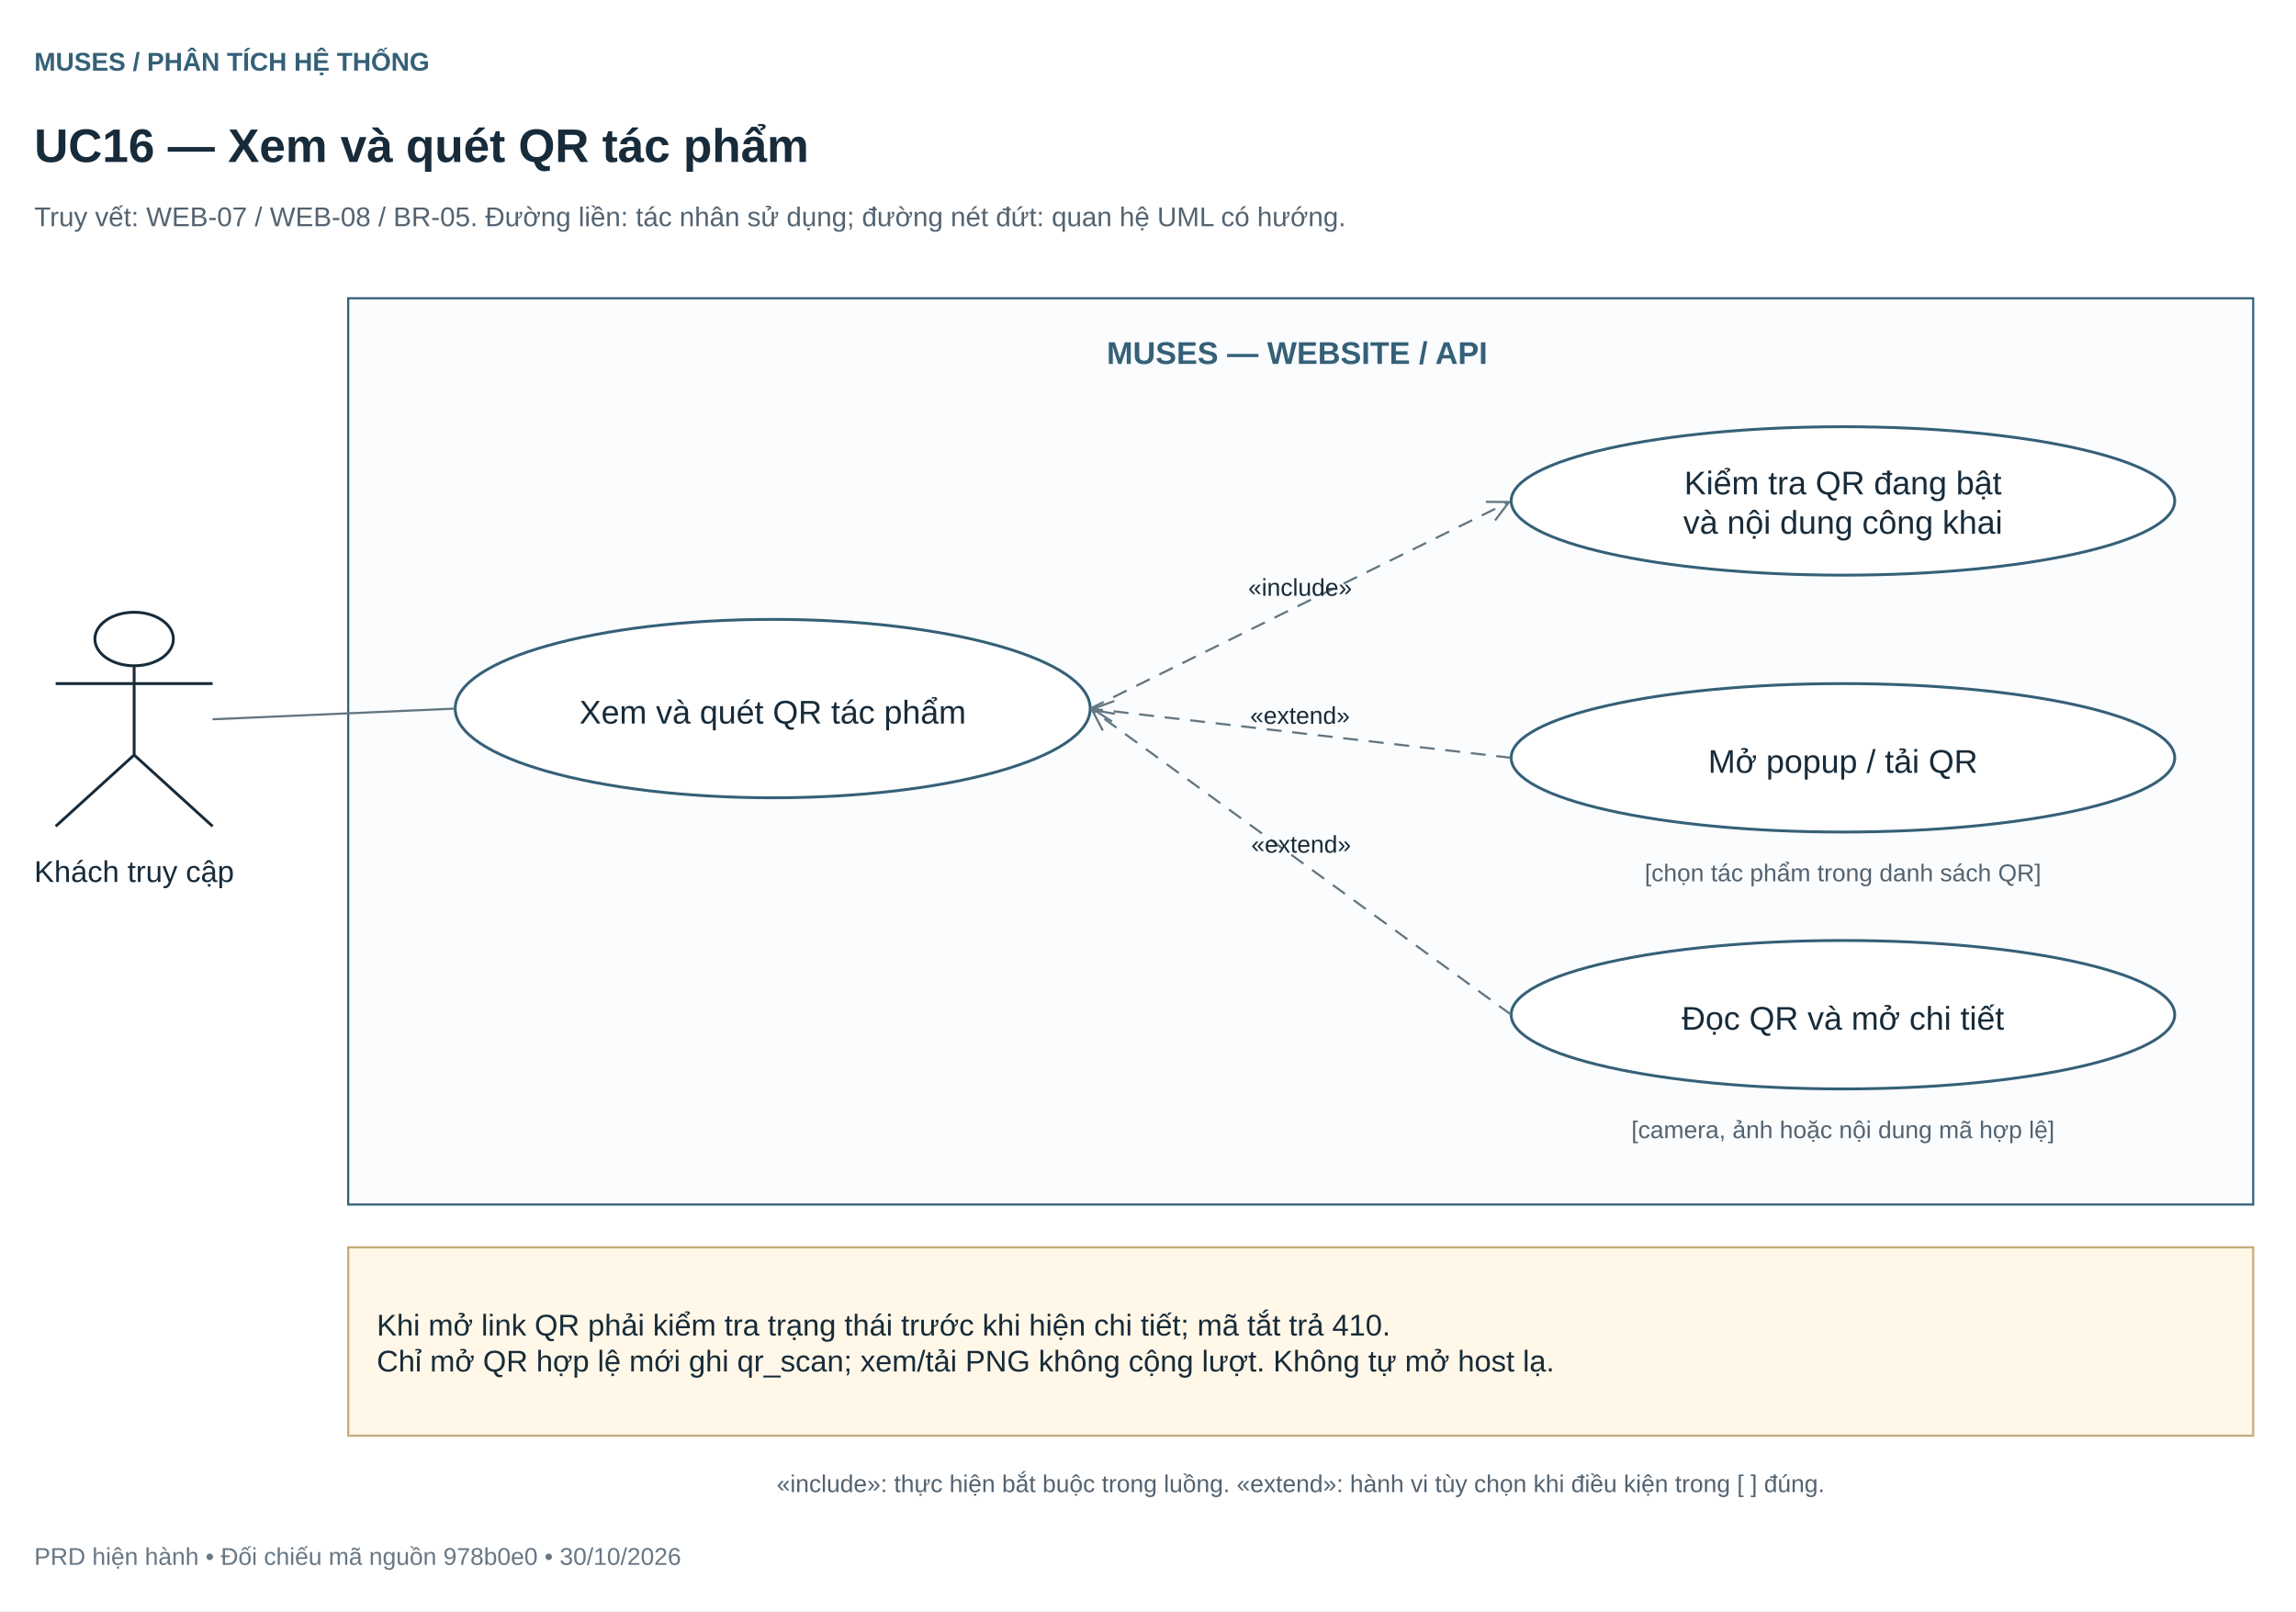
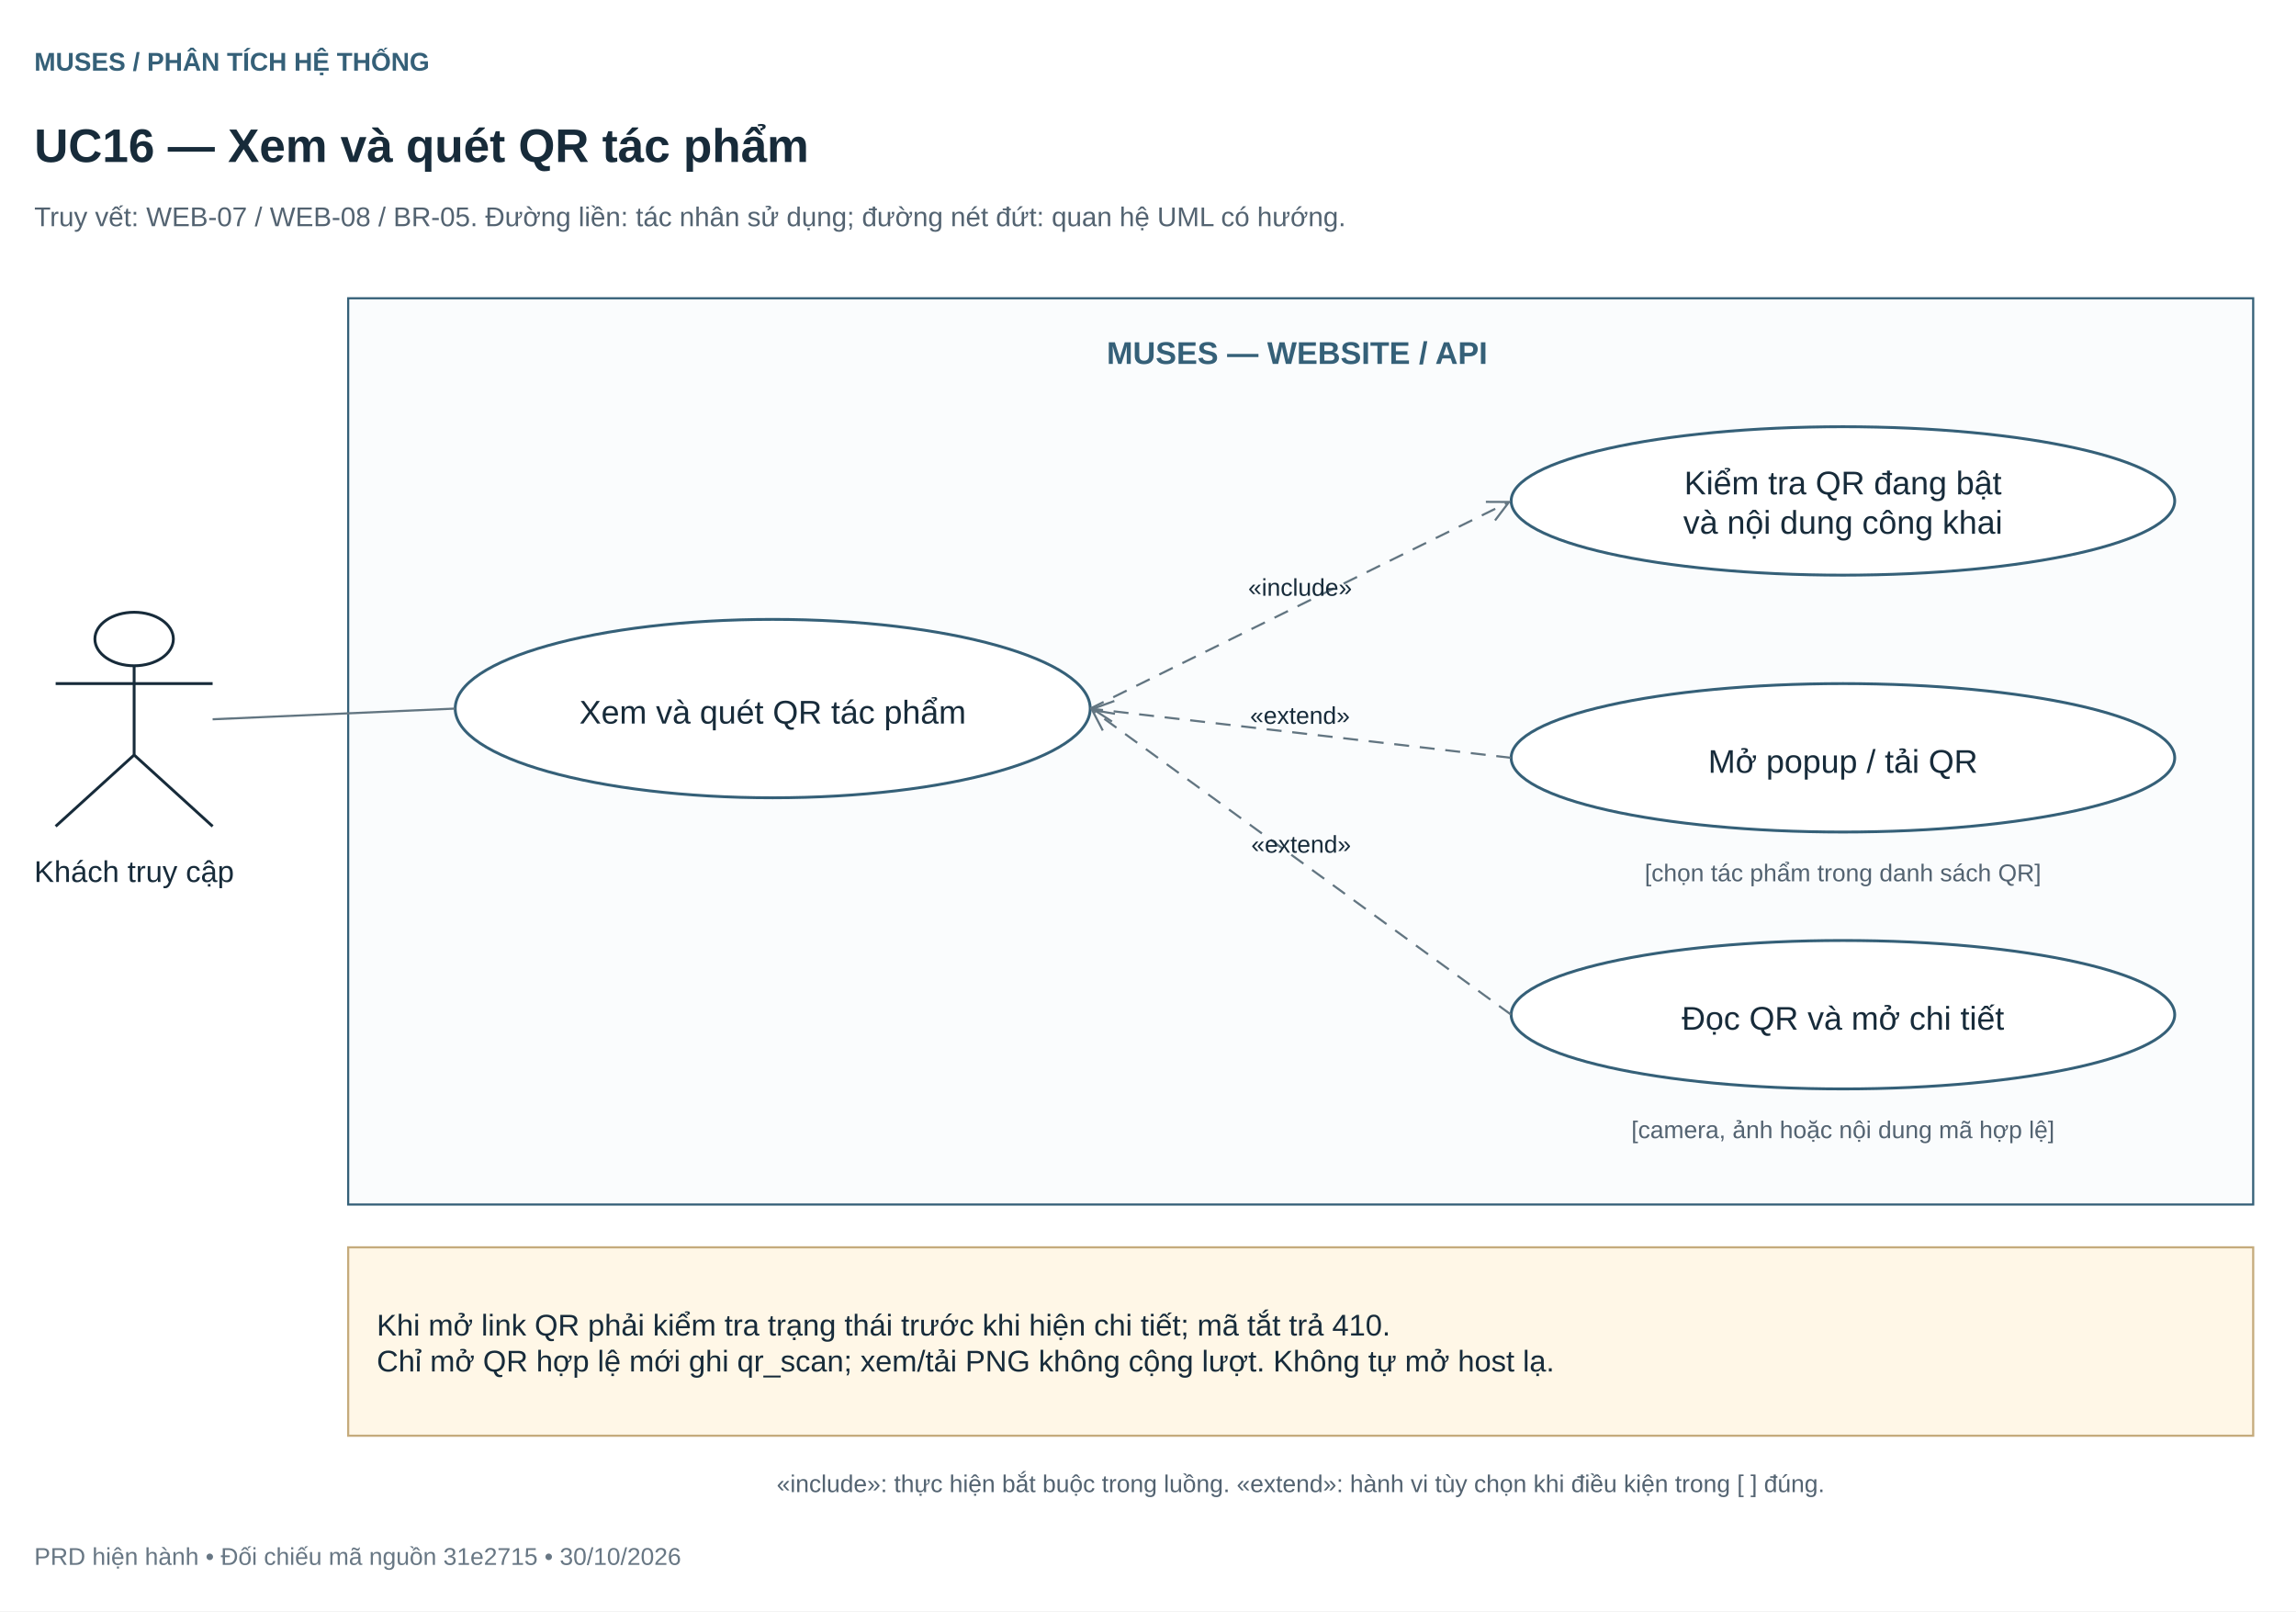
<svg xmlns="http://www.w3.org/2000/svg" style="background: #ffffff; background-color: light-dark(#ffffff, #121212);" version="1.1" width="1609px" height="1129px" viewBox="0 0 1609 1129">
  <defs>
    <clipPath id="mx-clip-22-22-1564-39-0">
      <rect x="22" y="22" width="1564" height="39" />
    </clipPath>
    <clipPath id="mx-clip-22-66-1564-64-0">
      <rect x="22" y="66" width="1564" height="64" />
    </clipPath>
    <clipPath id="mx-clip-22-130-1564-40-0">
      <rect x="22" y="130" width="1564" height="40" />
    </clipPath>
    <clipPath id="mx-clip-22-1071-1564-36-0">
      <rect x="22" y="1071" width="1564" height="36" />
    </clipPath>
    <clipPath id="mx-clip-272-222-1274-46-0">
      <rect x="272" y="222" width="1274" height="46" />
    </clipPath>
    <clipPath id="mx-clip-1057-588-469-44-0">
      <rect x="1057" y="588" width="469" height="44" />
    </clipPath>
    <clipPath id="mx-clip-1057-768-469-44-0">
      <rect x="1057" y="768" width="469" height="44" />
    </clipPath>
    <clipPath id="mx-clip-242-1019-1339-38-0">
      <rect x="242" y="1019" width="1339" height="38" />
    </clipPath>
  </defs>
  <rect fill="#ffffff" width="100%" height="100%" x="0" y="0" style="fill: light-dark(rgb(255, 255, 255), rgb(18, 18, 18));" />
  <g>
    <g data-cell-id="0">
      <g data-cell-id="1">
        <g data-cell-id="n2">
          <g>
            <rect x="24" y="24" width="1560" height="35" fill="none" stroke="none" pointer-events="all" />
          </g>
          <g>
            <g fill="#356078" font-family="Arial" font-weight="bold" text-anchor="start" font-size="18px" clip-path="url(#mx-clip-22-22-1564-39-0)" style="fill: light-dark(rgb(53, 96, 120), rgb(131, 168, 189));">
              <g transform="translate(24,49.5) scale(1)">
                <text>
                  <tspan>MUSES  /  PHÂN TÍCH HỆ THỐNG</tspan>
                </text>
              </g>
            </g>
          </g>
        </g>
        <g data-cell-id="n3">
          <g>
            <rect x="24" y="68" width="1560" height="60" fill="none" stroke="none" pointer-events="all" />
          </g>
          <g>
            <g fill="#172B3A" font-family="Arial" font-weight="bold" text-anchor="start" font-size="33px" clip-path="url(#mx-clip-22-66-1564-64-0)" style="fill: light-dark(rgb(23, 43, 58), rgb(188, 205, 218));">
              <g transform="translate(24,113.5) scale(1)">
                <text>
                  <tspan>UC16 — Xem và quét QR tác phẩm</tspan>
                </text>
              </g>
            </g>
          </g>
        </g>
        <g data-cell-id="n4">
          <g>
            <rect x="24" y="132" width="1560" height="36" fill="none" stroke="none" pointer-events="all" />
          </g>
          <g>
            <g fill="#536371" font-family="Arial" text-anchor="start" font-size="19px" clip-path="url(#mx-clip-22-130-1564-40-0)" style="fill: light-dark(rgb(83, 99, 113), rgb(142, 156, 168));">
              <g transform="translate(24,158.5) scale(1)">
                <text>
                  <tspan>Truy vết: WEB-07 / WEB-08 / BR-05. Đường liền: tác nhân sử dụng; đường nét đứt: quan hệ UML có hướng.</tspan>
                </text>
              </g>
            </g>
          </g>
        </g>
        <g data-cell-id="n5">
          <g>
            <rect x="24" y="1073" width="1560" height="32" fill="none" stroke="none" pointer-events="all" />
          </g>
          <g>
            <g fill="#687784" font-family="Arial" text-anchor="start" font-size="17px" clip-path="url(#mx-clip-22-1071-1564-36-0)" style="fill: light-dark(rgb(104, 119, 132), rgb(126, 139, 150));">
              <g transform="translate(24,1096.5) scale(1)">
                <text>
-                   <tspan>PRD hiện hành • Đối chiếu mã nguồn 978b0e0 • 30/10/2026</tspan>
+                   <tspan>PRD hiện hành • Đối chiếu mã nguồn 31e2715 • 30/10/2026</tspan>
                </text>
              </g>
            </g>
          </g>
        </g>
        <g data-cell-id="n6">
          <g>
            <rect x="244" y="209" width="1335" height="635" fill="#fafcfd" stroke="#356078" stroke-width="1.5" pointer-events="all" style="fill: light-dark(rgb(250, 252, 253), rgb(19, 21, 21)); stroke: light-dark(rgb(53, 96, 120), rgb(131, 168, 189));" />
          </g>
        </g>
        <g data-cell-id="n7">
          <g>
            <rect x="274" y="224" width="1270" height="42" fill="none" stroke="none" pointer-events="all" />
          </g>
          <g>
            <g fill="#356078" font-family="Arial" font-weight="bold" text-anchor="middle" font-size="22px" clip-path="url(#mx-clip-272-222-1274-46-0)" style="fill: light-dark(rgb(53, 96, 120), rgb(131, 168, 189));">
              <g transform="translate(909,255) scale(1)">
                <text>
                  <tspan>MUSES — WEBSITE / API</tspan>
                </text>
              </g>
            </g>
          </g>
        </g>
        <g data-cell-id="n8">
          <g>
            <ellipse cx="94" cy="447.75" rx="27.5" ry="18.75" fill="#ffffff" stroke="#172b3a" stroke-width="2" pointer-events="all" style="fill: light-dark(rgb(255, 255, 255), rgb(18, 18, 18)); stroke: light-dark(rgb(23, 43, 58), rgb(188, 205, 218));" />
            <path d="M 94 466.5 L 94 529 M 94 479 L 39 479 M 94 479 L 149 479 M 94 529 L 39 579 M 94 529 L 149 579" fill="none" stroke="#172b3a" stroke-width="2" stroke-miterlimit="10" pointer-events="all" style="stroke: light-dark(rgb(23, 43, 58), rgb(188, 205, 218));" />
          </g>
          <g>
            <g fill="#172B3A" font-family="Arial" text-anchor="middle" font-size="21px" style="fill: light-dark(rgb(23, 43, 58), rgb(188, 205, 218));">
              <text x="94" y="618">Khách truy cập</text>
            </g>
          </g>
        </g>
        <g data-cell-id="n9">
          <g>
            <ellipse cx="541.5" cy="496.5" rx="222.5" ry="62.5" fill="#ffffff" stroke="#356078" stroke-width="2" pointer-events="all" style="fill: light-dark(rgb(255, 255, 255), rgb(18, 18, 18)); stroke: light-dark(rgb(53, 96, 120), rgb(131, 168, 189));" />
          </g>
          <g>
            <g fill="#172B3A" font-family="Arial" text-anchor="middle" font-size="23px" style="fill: light-dark(rgb(23, 43, 58), rgb(188, 205, 218));">
              <g transform="translate(541.5,507) scale(1)">
                <text>
                  <tspan>Xem và quét QR tác phẩm</tspan>
                </text>
              </g>
            </g>
          </g>
        </g>
        <g data-cell-id="e10">
          <g>
            <path d="M 149 504 L 319 496.5" fill="none" stroke="#627581" stroke-width="1.5" stroke-miterlimit="10" pointer-events="stroke" style="stroke: light-dark(rgb(98, 117, 129), rgb(126, 142, 153));" />
          </g>
        </g>
        <g data-cell-id="n11">
          <g>
            <ellipse cx="1291.5" cy="351" rx="232.5" ry="52" fill="#ffffff" stroke="#356078" stroke-width="2" pointer-events="all" style="fill: light-dark(rgb(255, 255, 255), rgb(18, 18, 18)); stroke: light-dark(rgb(53, 96, 120), rgb(131, 168, 189));" />
          </g>
          <g>
            <g fill="#172B3A" font-family="Arial" text-anchor="middle" data-blockTextHeight="55.199999999999996" data-htmlContentWidth="223.7783203125" font-size="23px" style="fill: light-dark(rgb(23, 43, 58), rgb(188, 205, 218));">
              <g transform="translate(1291.5,323.4) scale(1)">
                <text y="23" data-line-font-size="23" x="0">
                  <tspan>Kiểm tra QR đang bật</tspan>
                </text>
                <text y="50.6" data-line-font-size="23" x="0">
                  <tspan>và nội dung công khai</tspan>
                </text>
              </g>
            </g>
          </g>
        </g>
        <g data-cell-id="e12">
          <g>
            <path d="M 764 496.5 L 1055.99 352.48" fill="none" stroke="#627581" stroke-width="1.5" stroke-miterlimit="10" stroke-dasharray="10.5 7.5" pointer-events="stroke" style="stroke: light-dark(rgb(98, 117, 129), rgb(126, 142, 153));" />
            <path d="M 1047.7 364.66 L 1057.5 351.74 L 1041.28 351.65" fill="none" stroke="#627581" stroke-width="1.5" stroke-miterlimit="10" pointer-events="all" style="stroke: light-dark(rgb(98, 117, 129), rgb(126, 142, 153));" />
          </g>
          <g>
            <g fill="#172B3A" font-family="Arial" text-anchor="middle" font-size="17px" style="fill: light-dark(rgb(23, 43, 58), rgb(188, 205, 218));">
              <g transform="translate(911.08,417.46) scale(1)">
                <text>
                  <tspan>«include»</tspan>
                </text>
              </g>
            </g>
          </g>
        </g>
        <g data-cell-id="n13">
          <g>
            <ellipse cx="1291.5" cy="531" rx="232.5" ry="52" fill="#ffffff" stroke="#356078" stroke-width="2" pointer-events="all" style="fill: light-dark(rgb(255, 255, 255), rgb(18, 18, 18)); stroke: light-dark(rgb(53, 96, 120), rgb(131, 168, 189));" />
          </g>
          <g>
            <g fill="#172B3A" font-family="Arial" text-anchor="middle" font-size="23px" style="fill: light-dark(rgb(23, 43, 58), rgb(188, 205, 218));">
              <g transform="translate(1291.5,541.5) scale(1)">
                <text>
                  <tspan>Mở popup / tải QR</tspan>
                </text>
              </g>
            </g>
          </g>
        </g>
        <g data-cell-id="e14">
          <g>
            <path d="M 1059 531 L 767.33 496.89" fill="none" stroke="#627581" stroke-width="1.5" stroke-miterlimit="10" stroke-dasharray="10.5 7.5" pointer-events="stroke" style="stroke: light-dark(rgb(98, 117, 129), rgb(126, 142, 153));" />
            <path d="M 780.91 491.18 L 765.67 496.69 L 779.23 505.58" fill="none" stroke="#627581" stroke-width="1.5" stroke-miterlimit="10" pointer-events="all" style="stroke: light-dark(rgb(98, 117, 129), rgb(126, 142, 153));" />
          </g>
          <g>
            <g fill="#172B3A" font-family="Arial" text-anchor="middle" font-size="17px" style="fill: light-dark(rgb(23, 43, 58), rgb(188, 205, 218));">
              <g transform="translate(911.01,507.19) scale(1)">
                <text>
                  <tspan>«extend»</tspan>
                </text>
              </g>
            </g>
          </g>
        </g>
        <g data-cell-id="n15">
          <g>
            <rect x="1059" y="590" width="465" height="40" fill="none" stroke="none" pointer-events="all" />
          </g>
          <g>
            <g fill="#536371" font-family="Arial" text-anchor="middle" font-size="17px" clip-path="url(#mx-clip-1057-588-469-44-0)" style="fill: light-dark(rgb(83, 99, 113), rgb(142, 156, 168));">
              <g transform="translate(1291.5,617.5) scale(1)">
                <text>
                  <tspan>[chọn tác phẩm trong danh sách QR]</tspan>
                </text>
              </g>
            </g>
          </g>
        </g>
        <g data-cell-id="n16">
          <g>
            <ellipse cx="1291.5" cy="711" rx="232.5" ry="52" fill="#ffffff" stroke="#356078" stroke-width="2" pointer-events="all" style="fill: light-dark(rgb(255, 255, 255), rgb(18, 18, 18)); stroke: light-dark(rgb(53, 96, 120), rgb(131, 168, 189));" />
          </g>
          <g>
            <g fill="#172B3A" font-family="Arial" text-anchor="middle" font-size="23px" style="fill: light-dark(rgb(23, 43, 58), rgb(188, 205, 218));">
              <g transform="translate(1291.5,721.5) scale(1)">
                <text>
                  <tspan>Đọc QR và mở chi tiết</tspan>
                </text>
              </g>
            </g>
          </g>
        </g>
        <g data-cell-id="e17">
          <g>
            <path d="M 1059 711 L 766.71 498.47" fill="none" stroke="#627581" stroke-width="1.5" stroke-miterlimit="10" stroke-dasharray="10.5 7.5" pointer-events="stroke" style="stroke: light-dark(rgb(98, 117, 129), rgb(126, 142, 153));" />
            <path d="M 781.35 500.15 L 765.36 497.49 L 772.82 511.88" fill="none" stroke="#627581" stroke-width="1.5" stroke-miterlimit="10" pointer-events="all" style="stroke: light-dark(rgb(98, 117, 129), rgb(126, 142, 153));" />
          </g>
          <g>
            <g fill="#172B3A" font-family="Arial" text-anchor="middle" font-size="17px" style="fill: light-dark(rgb(23, 43, 58), rgb(188, 205, 218));">
              <g transform="translate(911.8,597.47) scale(1)">
                <text>
                  <tspan>«extend»</tspan>
                </text>
              </g>
            </g>
          </g>
        </g>
        <g data-cell-id="n18">
          <g>
            <rect x="1059" y="770" width="465" height="40" fill="none" stroke="none" pointer-events="all" />
          </g>
          <g>
            <g fill="#536371" font-family="Arial" text-anchor="middle" font-size="17px" clip-path="url(#mx-clip-1057-768-469-44-0)" style="fill: light-dark(rgb(83, 99, 113), rgb(142, 156, 168));">
              <g transform="translate(1291.5,797.5) scale(1)">
                <text>
                  <tspan>[camera, ảnh hoặc nội dung mã hợp lệ]</tspan>
                </text>
              </g>
            </g>
          </g>
        </g>
        <g data-cell-id="n19">
          <g>
            <rect x="244" y="874" width="1335" height="132" fill="#fff7e7" stroke="#c5ab7c" stroke-width="1.5" pointer-events="all" style="fill: light-dark(rgb(255, 247, 231), rgb(31, 24, 11)); stroke: light-dark(rgb(197, 171, 124), rgb(109, 87, 46));" />
          </g>
          <g>
            <g fill="#172B3A" font-family="Arial" text-anchor="start" data-blockTextHeight="50.400000000000006" data-htmlContentWidth="825.2958984375" font-size="21px" style="fill: light-dark(rgb(23, 43, 58), rgb(188, 205, 218));">
              <g transform="translate(264,914.8) scale(1)">
                <text y="21" data-line-font-size="21" x="0">
                  <tspan>Khi mở link QR phải kiểm tra trạng thái trước khi hiện chi tiết; mã tắt trả 410.</tspan>
                </text>
                <text y="46.2" data-line-font-size="21" x="0">
                  <tspan>Chỉ mở QR hợp lệ mới ghi qr_scan; xem/tải PNG không cộng lượt. Không tự mở host lạ.</tspan>
                </text>
              </g>
            </g>
          </g>
        </g>
        <g data-cell-id="n20">
          <g>
            <rect x="244" y="1021" width="1335" height="34" fill="none" stroke="none" pointer-events="all" />
          </g>
          <g>
            <g fill="#536371" font-family="Arial" text-anchor="middle" font-size="17px" clip-path="url(#mx-clip-242-1019-1339-38-0)" style="fill: light-dark(rgb(83, 99, 113), rgb(142, 156, 168));">
              <g transform="translate(911.5,1045.5) scale(1)">
                <text>
                  <tspan>«include»: thực hiện bắt buộc trong luồng. «extend»: hành vi tùy chọn khi điều kiện trong [ ] đúng.</tspan>
                </text>
              </g>
            </g>
          </g>
        </g>
      </g>
    </g>
  </g>
</svg>
